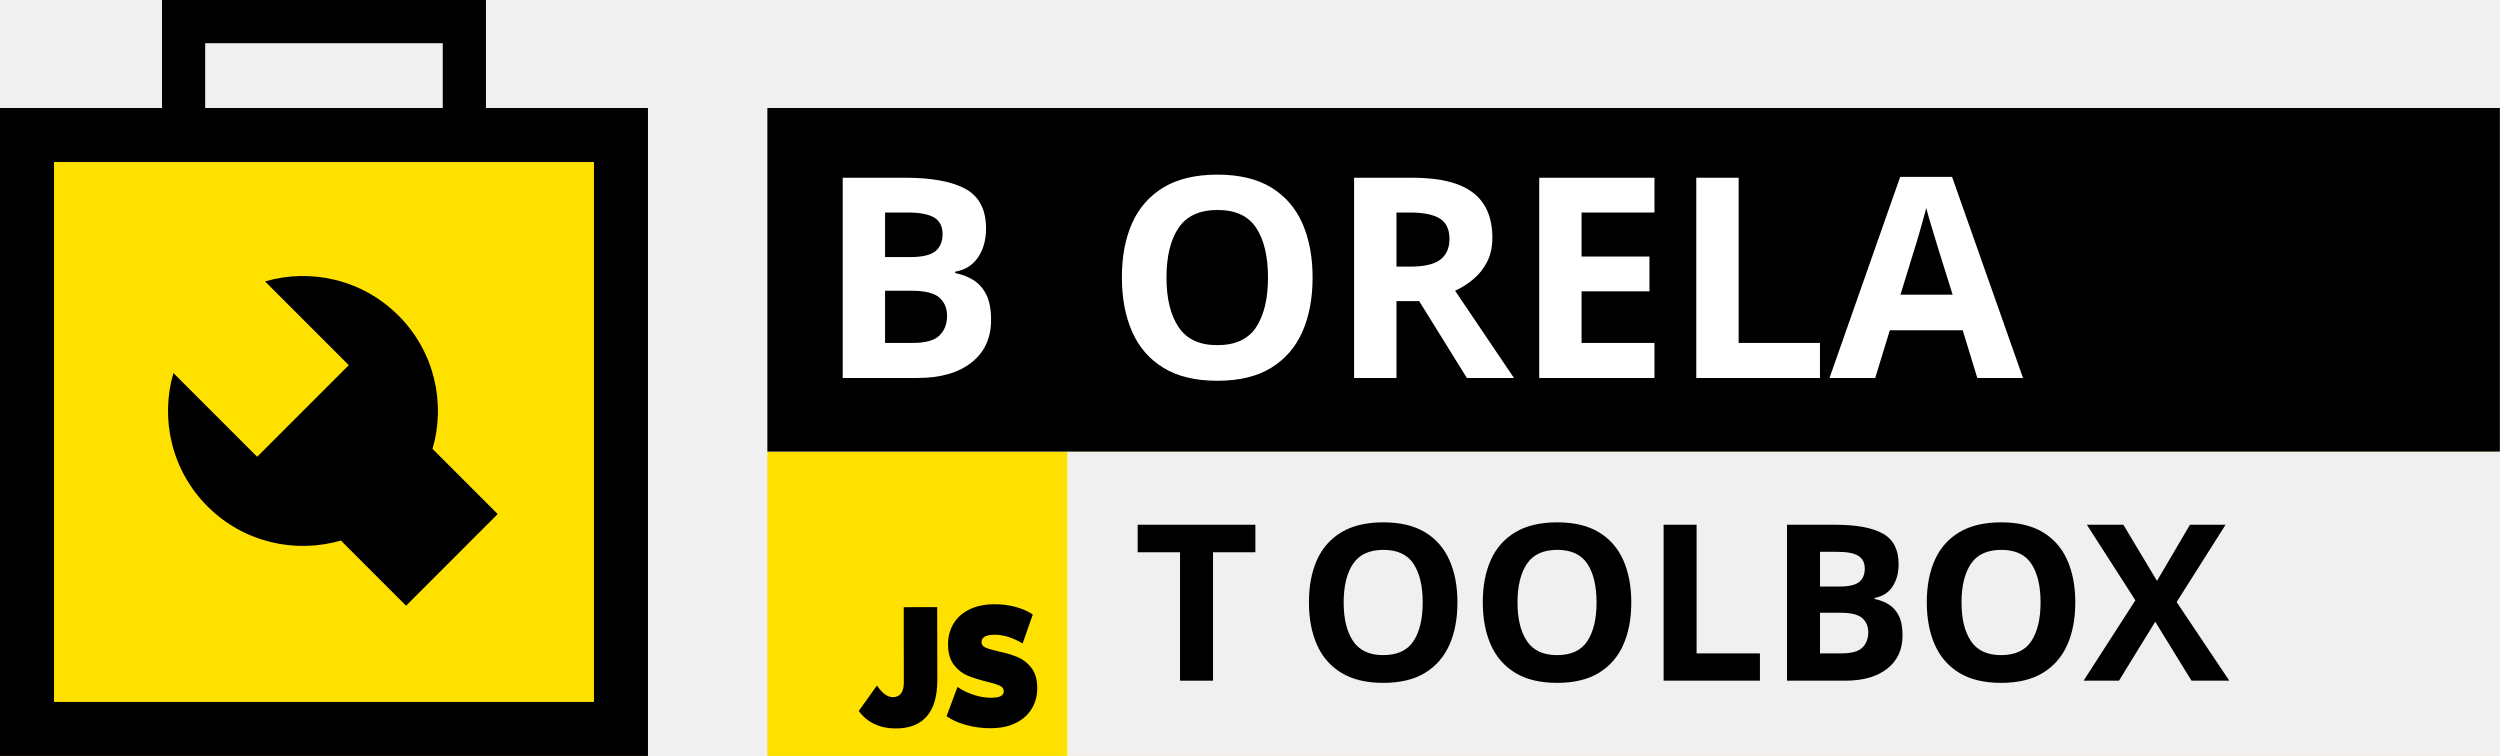
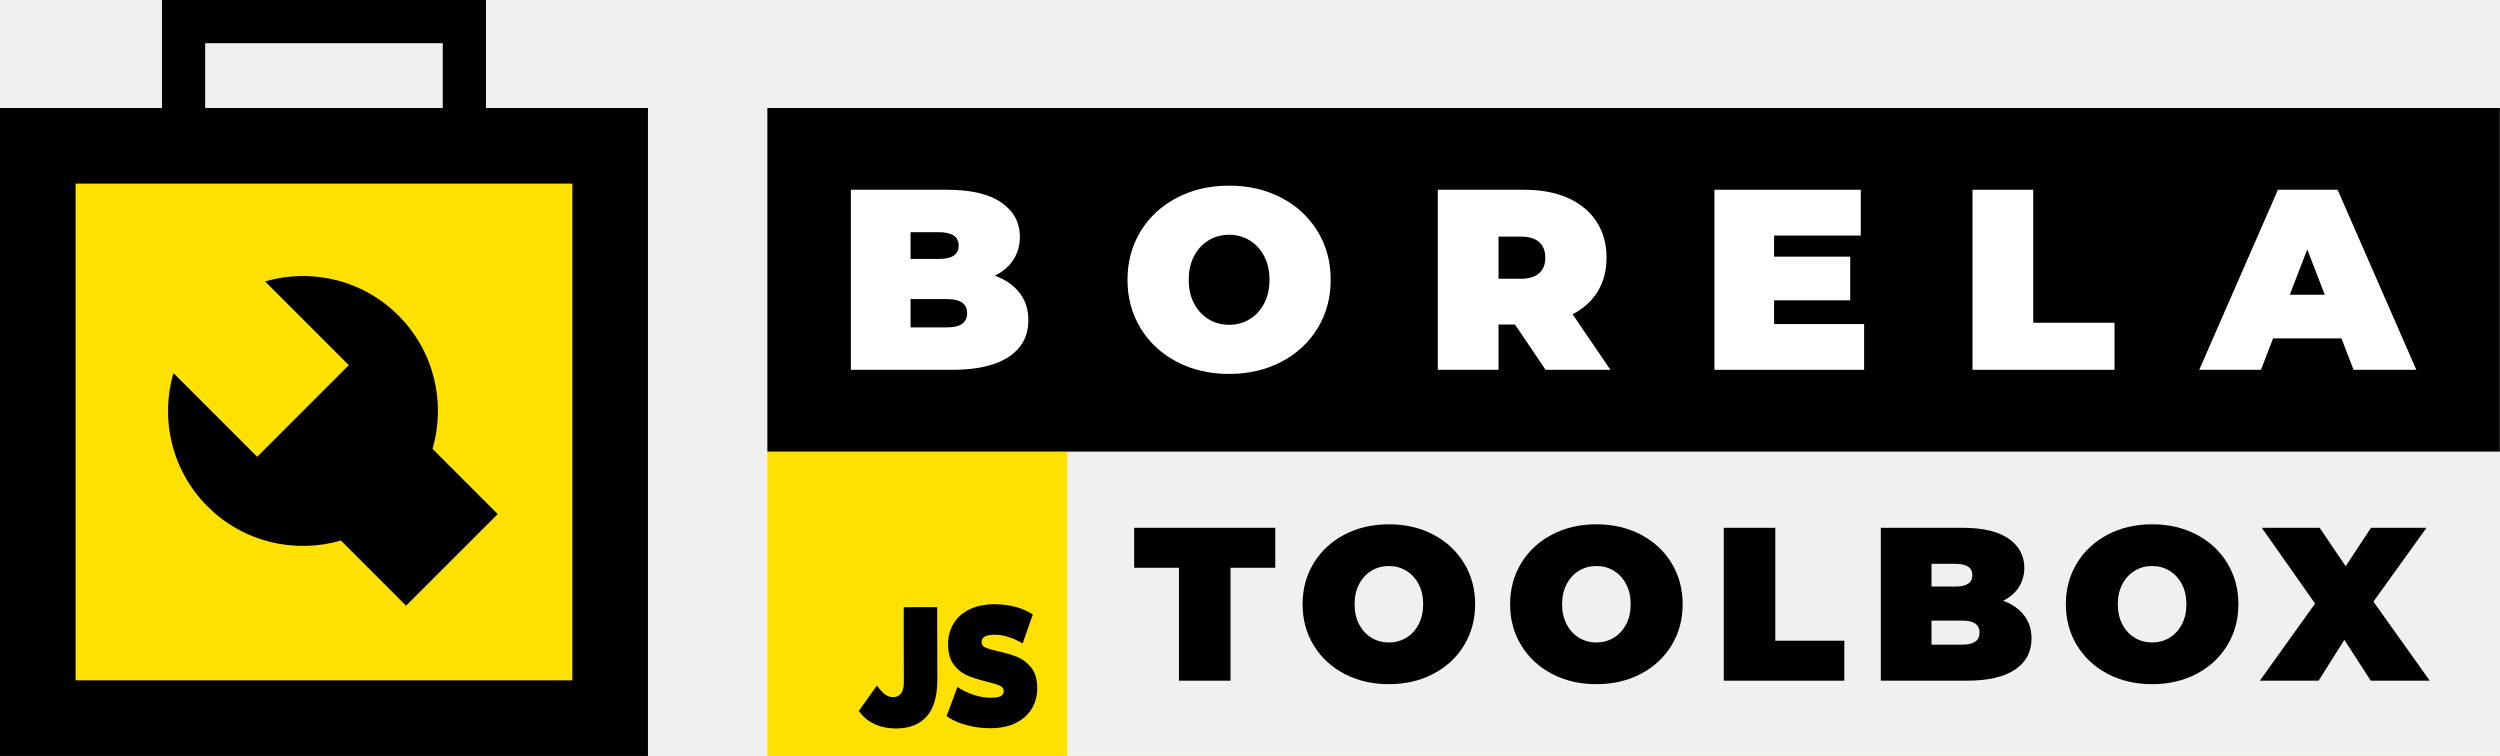
<svg xmlns="http://www.w3.org/2000/svg" width="100%" height="100%" viewBox="0 0 2315 700" version="1.1" xml:space="preserve" style="fill-rule:evenodd;clip-rule:evenodd;stroke-linejoin:round;stroke-miterlimit:1.414;">
  <g transform="matrix(1,0,0,1,-192.57,-1393.59)">
    <g transform="matrix(2.7,0,0,1.1,-2835,1193.59)">
      <g transform="matrix(1.59674,0,0,0.67563,-1595.87,297.301)">
        <rect x="1866.53" y="391.732" width="371.738" height="379.223" style="fill:rgb(255,225,0);" />
      </g>
    </g>
    <g transform="matrix(2.7,0,0,1.1,-2835,1193.59)">
      <g transform="matrix(0.643238,0,0,0.715113,523.409,288.395)">
        <g transform="matrix(0.384414,0,0,1,646.365,0)">
          <path d="M1990.13,565.74L2036.51,565.634L2036.7,651.363C2036.74,670.37 2031.89,684.636 2022.14,694.162C2012.4,703.687 1998.09,708.471 1979.21,708.515C1968.31,708.539 1958.44,706.801 1949.59,703.299C1940.75,699.797 1933.46,694.663 1927.73,687.897L1952.98,657.934C1956.71,662.577 1960.37,666.025 1963.97,668.276C1967.56,670.528 1971.29,671.649 1975.14,671.64C1980.06,671.629 1983.81,670.158 1986.39,667.228C1988.98,664.298 1990.27,659.976 1990.25,654.26L1990.13,601.228L1990.13,565.74Z" style="fill-rule:nonzero;" />
        </g>
        <g transform="matrix(0.306581,-0.0018184,0.00069902,0.797529,788.69,453.029)">
          <path d="M2181.2,324.945C2166.7,324.944 2152.58,323.32 2138.83,320.07C2125.08,316.82 2113.79,312.445 2104.95,306.946L2123.95,263.948C2132.29,268.781 2141.62,272.656 2151.95,275.572C2162.28,278.489 2172.2,279.947 2181.7,279.947C2189.87,279.947 2195.7,279.156 2199.2,277.572C2202.7,275.989 2204.45,273.614 2204.45,270.448C2204.45,266.781 2202.16,264.031 2197.57,262.198C2192.99,260.365 2185.45,258.365 2174.95,256.199C2161.45,253.365 2150.2,250.324 2141.2,247.074C2132.2,243.824 2124.37,238.491 2117.7,231.075C2111.04,223.659 2107.7,213.618 2107.7,200.952C2107.7,189.952 2110.79,179.953 2116.95,170.954C2123.12,161.954 2132.33,154.871 2144.58,149.705C2156.83,144.538 2171.7,141.955 2189.2,141.955C2201.2,141.955 2212.99,143.247 2224.57,145.83C2236.16,148.413 2246.36,152.205 2255.2,157.204L2237.45,199.952C2220.28,191.286 2204.03,186.953 2188.7,186.953C2173.53,186.953 2165.95,190.619 2165.95,197.952C2165.95,201.452 2168.2,204.077 2172.7,205.826C2177.2,207.576 2184.62,209.451 2194.95,211.451C2208.28,213.951 2219.53,216.826 2228.7,220.076C2237.86,223.325 2245.82,228.617 2252.57,235.95C2259.32,243.283 2262.7,253.282 2262.7,265.948C2262.7,276.947 2259.61,286.905 2253.45,295.821C2247.28,304.737 2238.07,311.82 2225.82,317.07C2213.57,322.32 2198.7,324.944 2181.2,324.945Z" style="fill-rule:nonzero;" />
        </g>
      </g>
    </g>
    <g transform="matrix(2.7,0,0,1.1,-2835,1193.59)">
      <g transform="matrix(1.32172,0,0,0.67563,-979.675,297.301)">
        <rect x="1866.53" y="391.732" width="371.738" height="379.223" style="fill:rgb(240,240,240);" />
      </g>
    </g>
    <g transform="matrix(2.7,0,0,1.1,-2835,1193.59)">
      <g transform="matrix(1.59838,0,0,0.762717,-1598.92,-26.0539)">
        <rect x="1866.53" y="391.732" width="371.738" height="379.223" />
      </g>
    </g>
    <g transform="matrix(2.7,0,0,1.1,-2835,1193.59)">
-       <g transform="matrix(0.384785,0,0,0.944471,648.196,196.877)">
-         <text x="1958.21px" y="320.945px" style="font-family:'Montserrat-Black', 'Montserrat';font-weight:900;font-size:249.985px;fill:white;">B<tspan x="2215.03px 2490.61px 2740.43px 2972.25px 3192.58px " y="320.945px 320.945px 320.945px 320.945px 320.945px ">ORELA</tspan>
-         </text>
+       <g transform="matrix(0.352877,0,0,0.866153,717.108,215.144)">
+         <path d="M2112.45,229.45C2122.79,233.283 2130.79,238.866 2136.45,246.199C2142.12,253.532 2144.95,262.365 2144.95,272.698C2144.95,288.03 2138.62,299.904 2125.95,308.32C2113.29,316.737 2094.95,320.945 2070.96,320.945L1972.46,320.945L1972.46,145.955L2065.96,145.955C2089.29,145.955 2106.91,150.121 2118.83,158.454C2130.74,166.787 2136.7,177.87 2136.7,191.702C2136.7,199.868 2134.66,207.201 2130.58,213.701C2126.49,220.201 2120.45,225.45 2112.45,229.45ZM2030.46,187.203L2030.46,213.201L2057.96,213.201C2070.79,213.201 2077.21,208.868 2077.21,200.202C2077.21,191.536 2070.79,187.203 2057.96,187.203L2030.46,187.203ZM2065.96,279.697C2078.96,279.697 2085.45,275.114 2085.45,265.948C2085.45,256.782 2078.96,252.199 2065.96,252.199L2030.46,252.199L2030.46,279.697L2065.96,279.697Z" style="fill:white;fill-rule:nonzero;" />
+         <path d="M2340.05,324.945C2321.22,324.944 2304.3,321.028 2289.3,313.195C2274.3,305.362 2262.55,294.488 2254.05,280.572C2245.55,266.656 2241.3,250.949 2241.3,233.45C2241.3,215.951 2245.55,200.243 2254.05,186.328C2262.55,172.412 2274.3,161.537 2289.3,153.705C2304.3,145.872 2321.22,141.955 2340.05,141.955C2358.88,141.955 2375.8,145.872 2390.8,153.705C2405.8,161.537 2417.55,172.412 2426.04,186.328C2434.54,200.243 2438.79,215.951 2438.79,233.45C2438.79,250.949 2434.54,266.656 2426.04,280.572C2417.55,294.488 2405.8,305.362 2390.8,313.195C2375.8,321.028 2358.88,324.944 2340.05,324.945ZM2340.05,277.197C2347.38,277.197 2354.01,275.406 2359.92,271.823C2365.84,268.239 2370.55,263.156 2374.05,256.574C2377.55,249.991 2379.3,242.283 2379.3,233.45C2379.3,224.617 2377.55,216.909 2374.05,210.326C2370.55,203.743 2365.84,198.66 2359.92,195.077C2354.01,191.494 2347.38,189.702 2340.05,189.702C2332.72,189.702 2326.09,191.494 2320.18,195.077C2314.26,198.66 2309.55,203.743 2306.05,210.326C2302.55,216.909 2300.8,224.617 2300.8,233.45C2300.8,242.283 2302.55,249.991 2306.05,256.574C2309.55,263.156 2314.26,268.239 2320.18,271.823C2326.09,275.406 2332.72,277.197 2340.05,277.197Z" style="fill:white;fill-rule:nonzero;" />
+         <path d="M2617.89,276.947L2601.89,276.947L2601.89,320.945L2542.9,320.945L2542.9,145.955L2627.14,145.955C2643.31,145.955 2657.39,148.621 2669.39,153.955C2681.39,159.288 2690.64,166.954 2697.14,176.953C2703.64,186.953 2706.89,198.619 2706.89,211.951C2706.89,224.45 2704.05,235.366 2698.39,244.699C2692.72,254.032 2684.55,261.448 2673.89,266.948L2710.64,320.945L2647.64,320.945L2617.89,276.947ZM2647.39,211.951C2647.39,205.452 2645.39,200.41 2641.39,196.827C2637.39,193.244 2631.39,191.452 2623.39,191.452L2601.89,191.452L2601.89,232.45L2623.39,232.45C2631.39,232.45 2637.39,230.658 2641.39,227.075C2645.39,223.492 2647.39,218.451 2647.39,211.951Z" style="fill:white;fill-rule:nonzero;" />
+         <path d="M2957.23,276.447L2957.23,320.945L2811.74,320.945L2811.74,145.955L2953.98,145.955L2953.98,190.452L2869.74,190.452L2869.74,210.951L2943.73,210.951L2943.73,253.449L2869.74,253.449L2869.74,276.447L2957.23,276.447Z" style="fill:white;fill-rule:nonzero;" />
+         <path d="M3062.58,145.955L3121.58,145.955L3121.58,275.197L3200.58,275.197L3200.58,320.945L3062.58,320.945L3062.58,145.955Z" style="fill:white;fill-rule:nonzero;" />
+         <path d="M3421.17,290.447L3354.67,290.447L3342.93,320.945L3282.93,320.945L3359.42,145.955L3417.42,145.955L3493.92,320.945L3432.92,320.945L3421.17,290.447ZM3404.92,247.949L3387.92,203.952L3370.92,247.949L3404.92,247.949Z" style="fill:white;fill-rule:nonzero;" />
      </g>
    </g>
    <g transform="matrix(2.7,0,0,1.1,-2835,1193.59)">
      <g transform="matrix(0.299633,0,0,0.735463,923.257,518.782)">
-         <text x="1958.21px" y="320.945px" style="font-family:'Montserrat-Black', 'Montserrat';font-weight:900;font-size:249.985px;">T<tspan x="2144.74px 2382.28px 2619.8px 2799.59px 3018.37px 3249.65px " y="320.945px 320.945px 320.945px 320.945px 320.945px 320.945px ">OOLBOX</tspan>
-         </text>
+         <path d="M2010.46,191.702L1959.21,191.702L1959.21,145.955L2120.7,145.955L2120.7,191.702L2069.46,191.702L2069.46,320.945L2010.46,320.945L2010.46,191.702Z" style="fill-rule:nonzero;" />
+         <path d="M2250.74,324.945C2231.91,324.944 2214.99,321.028 2199.99,313.195C2184.99,305.362 2173.24,294.488 2164.74,280.572C2156.24,266.656 2151.99,250.949 2151.99,233.45C2151.99,215.951 2156.24,200.243 2164.74,186.328C2173.24,172.412 2184.99,161.537 2199.99,153.705C2214.99,145.872 2231.91,141.955 2250.74,141.955C2269.57,141.955 2286.49,145.872 2301.49,153.705C2316.49,161.537 2328.24,172.412 2336.73,186.328C2345.23,200.243 2349.48,215.951 2349.48,233.45C2349.48,250.949 2345.23,266.656 2336.73,280.572C2328.24,294.488 2316.49,305.362 2301.49,313.195C2286.49,321.028 2269.57,324.944 2250.74,324.945ZM2250.74,277.197C2258.07,277.197 2264.7,275.406 2270.61,271.823C2276.53,268.239 2281.24,263.156 2284.74,256.574C2288.24,249.991 2289.99,242.283 2289.99,233.45C2289.99,224.617 2288.24,216.909 2284.74,210.326C2281.24,203.743 2276.53,198.66 2270.61,195.077C2264.7,191.494 2258.07,189.702 2250.74,189.702C2243.41,189.702 2236.78,191.494 2230.87,195.077C2224.95,198.66 2220.24,203.743 2216.74,210.326C2213.24,216.909 2211.49,224.617 2211.49,233.45C2211.49,242.283 2213.24,249.991 2216.74,256.574C2220.24,263.156 2224.95,268.239 2230.87,271.823C2236.78,275.406 2243.41,277.197 2250.74,277.197Z" style="fill-rule:nonzero;" />
+         <path d="M2488.27,324.945C2469.44,324.944 2452.52,321.028 2437.52,313.195C2422.52,305.362 2410.77,294.488 2402.27,280.572C2393.77,266.656 2389.52,250.949 2389.52,233.45C2389.52,215.951 2393.77,200.243 2402.27,186.328C2410.77,172.412 2422.52,161.537 2437.52,153.705C2452.52,145.872 2469.44,141.955 2488.27,141.955C2507.1,141.955 2524.02,145.872 2539.02,153.705C2554.01,161.537 2565.76,172.412 2574.26,186.328C2582.76,200.243 2587.01,215.951 2587.01,233.45C2587.01,250.949 2582.76,266.656 2574.26,280.572C2565.76,294.488 2554.01,305.362 2539.02,313.195C2524.02,321.028 2507.1,324.944 2488.27,324.945ZM2488.27,277.197C2495.6,277.197 2502.23,275.406 2508.14,271.823C2514.06,268.239 2518.77,263.156 2522.27,256.574C2525.77,249.991 2527.52,242.283 2527.52,233.45C2527.52,224.617 2525.77,216.909 2522.27,210.326C2518.77,203.743 2514.06,198.66 2508.14,195.077C2502.23,191.494 2495.6,189.702 2488.27,189.702C2480.94,189.702 2474.31,191.494 2468.39,195.077C2462.48,198.66 2457.77,203.743 2454.27,210.326C2450.77,216.909 2449.02,224.617 2449.02,233.45C2449.02,242.283 2450.77,249.991 2454.27,256.574C2457.77,263.156 2462.48,268.239 2468.39,271.823C2474.31,275.406 2480.94,277.197 2488.27,277.197Z" style="fill-rule:nonzero;" />
+         <path d="M2634.05,145.955L2693.05,145.955L2693.05,275.197L2772.05,275.197L2772.05,320.945L2634.05,320.945L2634.05,145.955Z" style="fill-rule:nonzero;" />
+         <path d="M2953.83,229.45C2964.16,233.283 2972.16,238.866 2977.83,246.199C2983.49,253.532 2986.33,262.365 2986.33,272.698C2986.33,288.03 2979.99,299.904 2967.33,308.32C2954.66,316.737 2936.33,320.945 2912.33,320.945L2813.84,320.945L2813.84,145.955L2907.33,145.955C2930.66,145.955 2948.29,150.121 2960.2,158.454C2972.12,166.787 2978.08,177.87 2978.08,191.702C2978.08,199.868 2976.03,207.201 2971.95,213.701C2967.87,220.201 2961.83,225.45 2953.83,229.45ZM2871.83,187.203L2871.83,213.201L2899.33,213.201C2912.16,213.201 2918.58,208.868 2918.58,200.202C2918.58,191.536 2912.16,187.203 2899.33,187.203L2871.83,187.203ZM2907.33,279.697C2920.33,279.697 2926.83,275.114 2926.83,265.948C2926.83,256.782 2920.33,252.199 2907.33,252.199L2871.83,252.199L2871.83,279.697L2907.33,279.697Z" style="fill-rule:nonzero;" />
+         <path d="M3124.36,324.945C3105.53,324.944 3088.61,321.028 3073.62,313.195C3058.62,305.362 3046.87,294.488 3038.37,280.572C3029.87,266.656 3025.62,250.949 3025.62,233.45C3025.62,215.951 3029.87,200.243 3038.37,186.328C3046.87,172.412 3058.62,161.537 3073.62,153.705C3088.61,145.872 3105.53,141.955 3124.36,141.955C3143.19,141.955 3160.11,145.872 3175.11,153.705C3190.11,161.537 3201.86,172.412 3210.36,186.328C3218.86,200.243 3223.11,215.951 3223.11,233.45C3223.11,250.949 3218.86,266.656 3210.36,280.572C3201.86,294.488 3190.11,305.362 3175.11,313.195C3160.11,321.028 3143.19,324.944 3124.36,324.945ZM3124.36,277.197C3131.7,277.197 3138.32,275.406 3144.24,271.823C3150.15,268.239 3154.86,263.156 3158.36,256.574C3161.86,249.991 3163.61,242.283 3163.61,233.45C3163.61,224.617 3161.86,216.909 3158.36,210.326C3154.86,203.743 3150.15,198.66 3144.24,195.077C3138.32,191.494 3131.7,189.702 3124.36,189.702C3117.03,189.702 3110.4,191.494 3104.49,195.077C3098.57,198.66 3093.86,203.743 3090.36,210.326C3086.86,216.909 3085.11,224.617 3085.11,233.45C3085.11,242.283 3086.86,249.991 3090.36,256.574C3093.86,263.156 3098.57,268.239 3104.49,271.823C3110.4,275.406 3117.03,277.197 3124.36,277.197Z" style="fill-rule:nonzero;" />
+         <path d="M3374.64,320.945L3344.39,274.197L3314.89,320.945L3247.65,320.945L3310.89,232.7L3249.9,145.955L3316.14,145.955L3345.89,189.952L3374.89,145.955L3438.39,145.955L3377.64,230.45L3442.14,320.945L3374.64,320.945Z" style="fill-rule:nonzero;" />
      </g>
    </g>
    <g transform="matrix(2.7,0,0,1.1,-2835,1193.59)">
      <g transform="matrix(0.234828,0,0,0.326625,1114.87,76.2053)">
        <path d="M737.203,796.504L264.045,796.504L264.045,323.346L737.203,323.346L737.203,796.504ZM327.133,434.677L327.133,685.173L674.116,685.173L674.116,434.677L327.133,434.677Z" />
      </g>
    </g>
    <g transform="matrix(2.7,0,0,1.1,-2835,1193.59)">
      <g transform="matrix(0.469657,0,0,1.15279,997.312,-100.024)">
        <rect x="264.045" y="323.346" width="473.159" height="473.159" style="fill:rgb(255,225,0);" />
-         <path d="M737.203,796.504L264.045,796.504L264.045,323.346L737.203,323.346L737.203,796.504ZM303.475,362.776L303.475,757.075L697.774,757.075L697.774,362.776L303.475,362.776Z" />
+         <path d="M737.203,796.504L264.045,796.504L264.045,323.346L737.203,323.346L737.203,796.504ZM319.247,378.548L319.247,741.303L682.002,741.303L682.002,378.548L319.247,378.548Z" />
      </g>
    </g>
    <g transform="matrix(2.7,0,0,1.1,-2835,1193.59)">
      <g transform="matrix(0.518519,0,0,1.27273,409.008,-72.7273)">
        <path d="M1599.23,557.518C1568.94,566.345 1534.88,558.825 1511.01,534.959C1487.14,511.093 1479.63,477.031 1488.45,446.741L1543.84,502.129L1604.45,441.52L1549.06,386.131C1579.35,377.305 1613.41,384.824 1637.28,408.69C1661.15,432.556 1668.66,466.618 1659.84,496.909L1702.94,540.01L1642.33,600.619L1599.23,557.518Z" />
      </g>
    </g>
  </g>
</svg>
